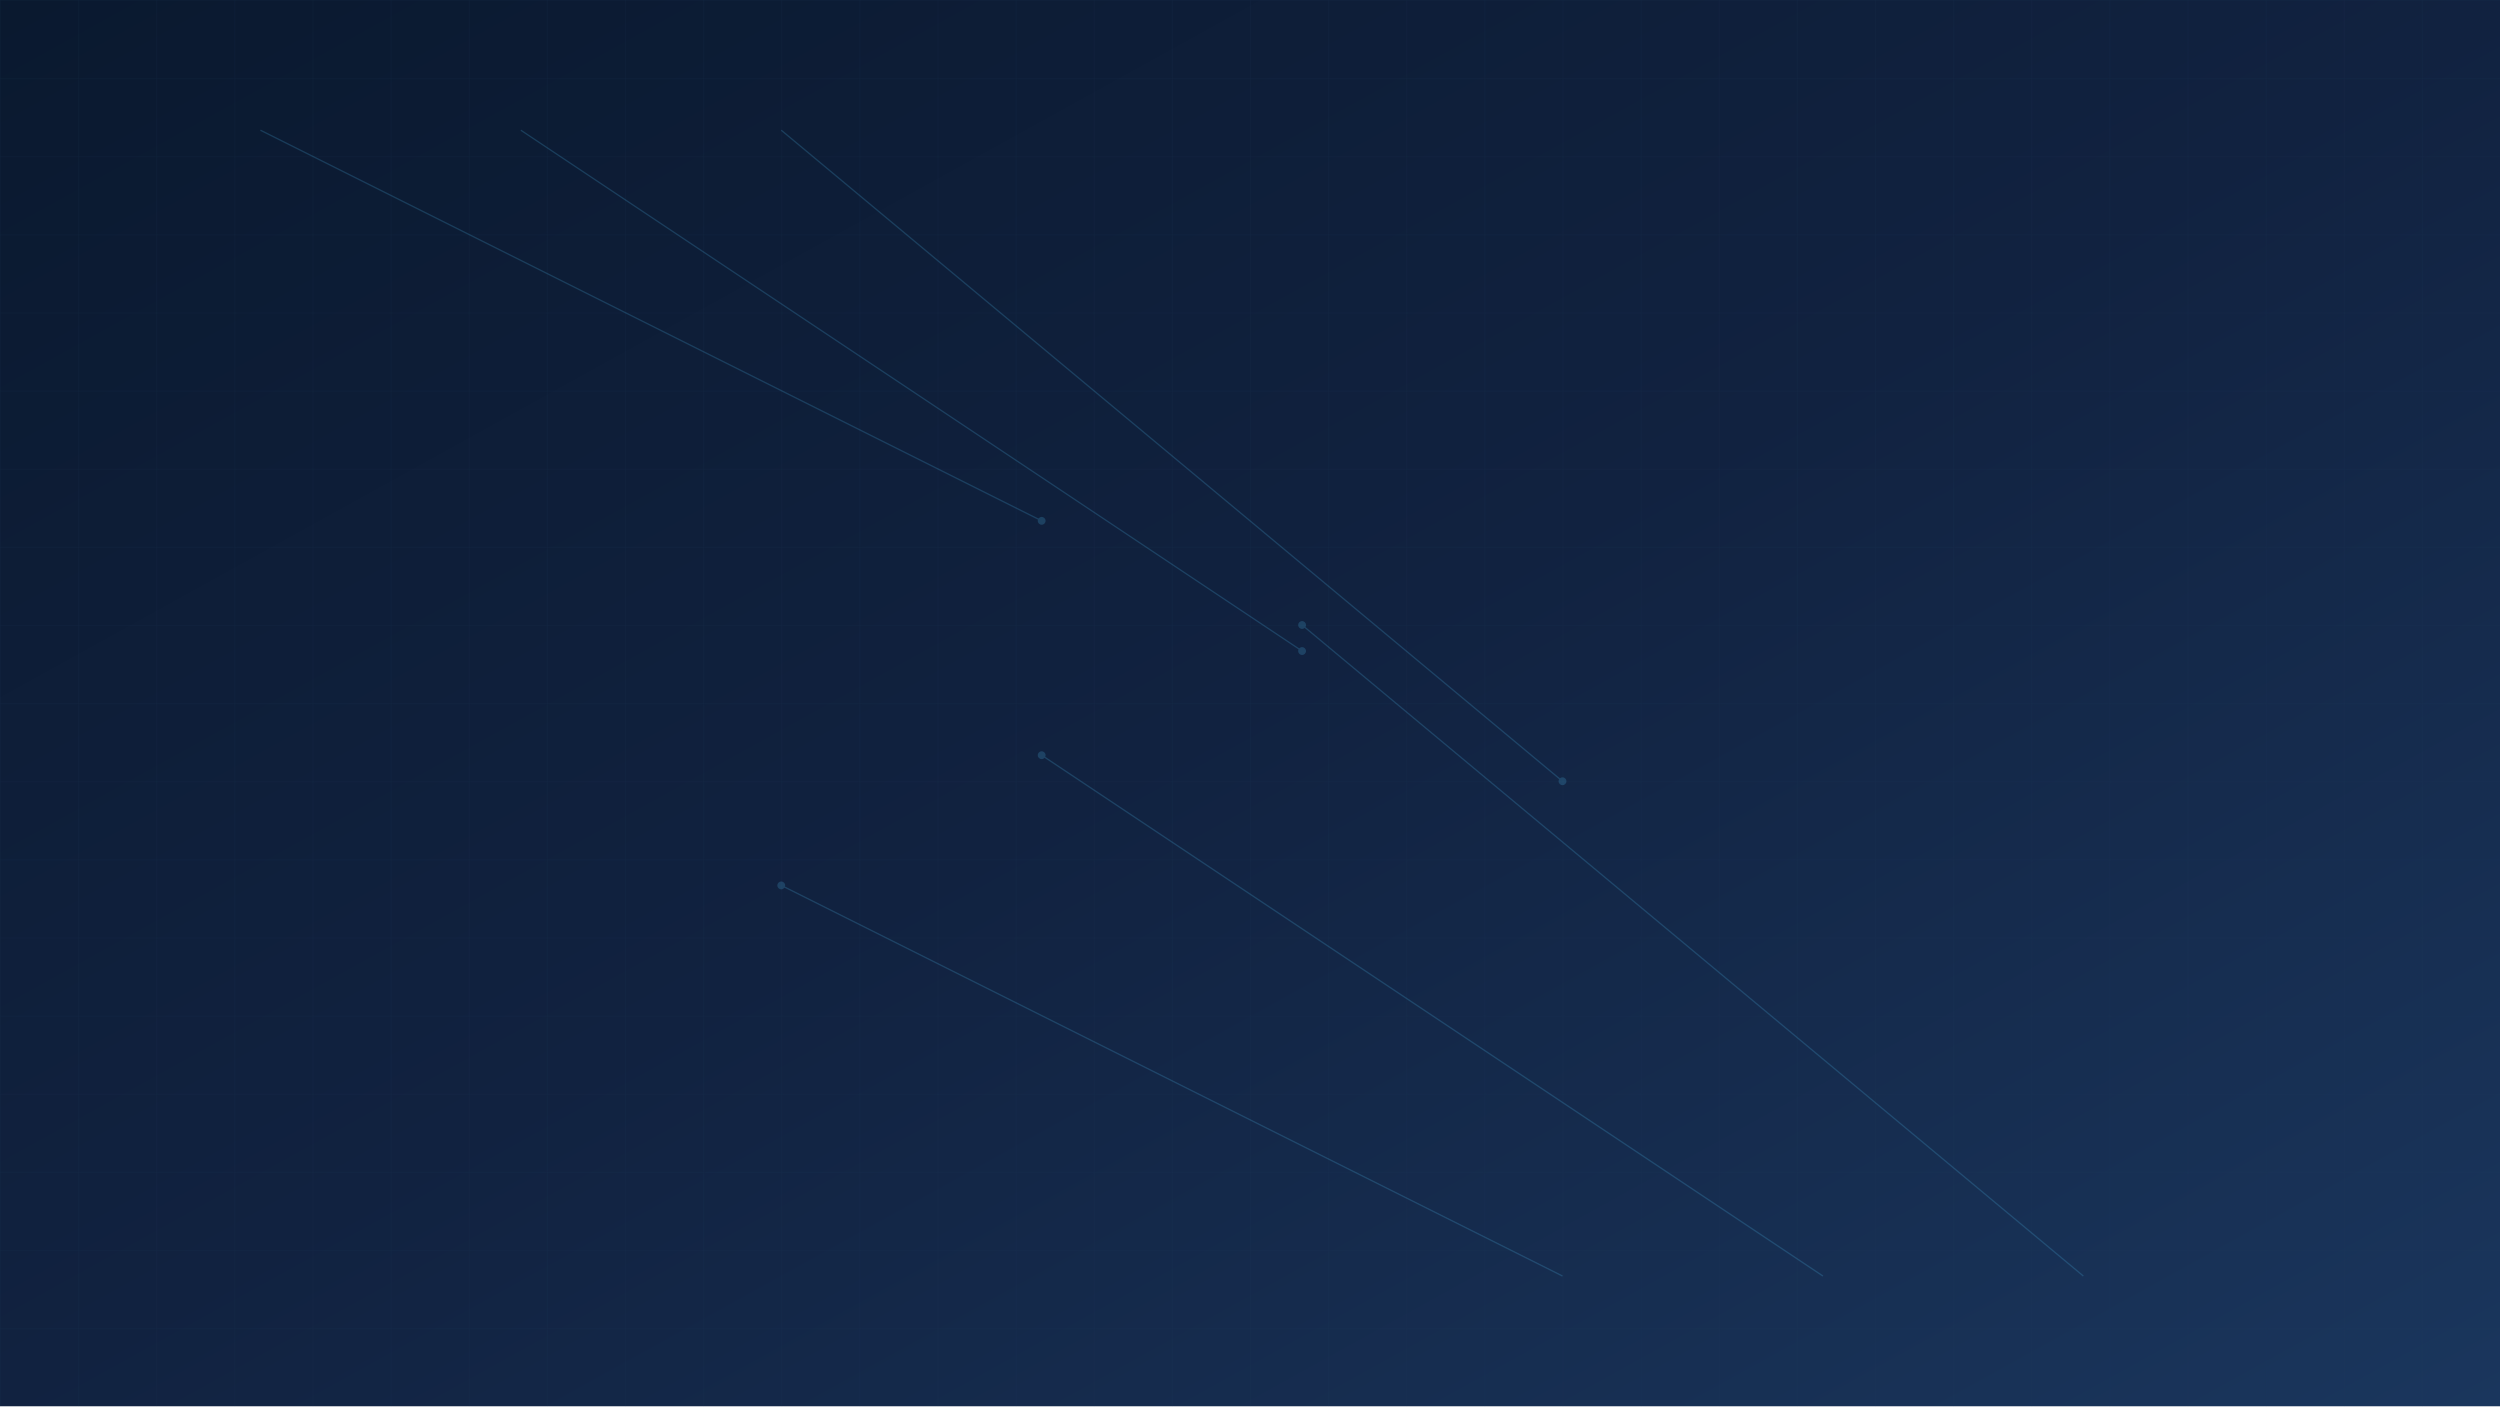
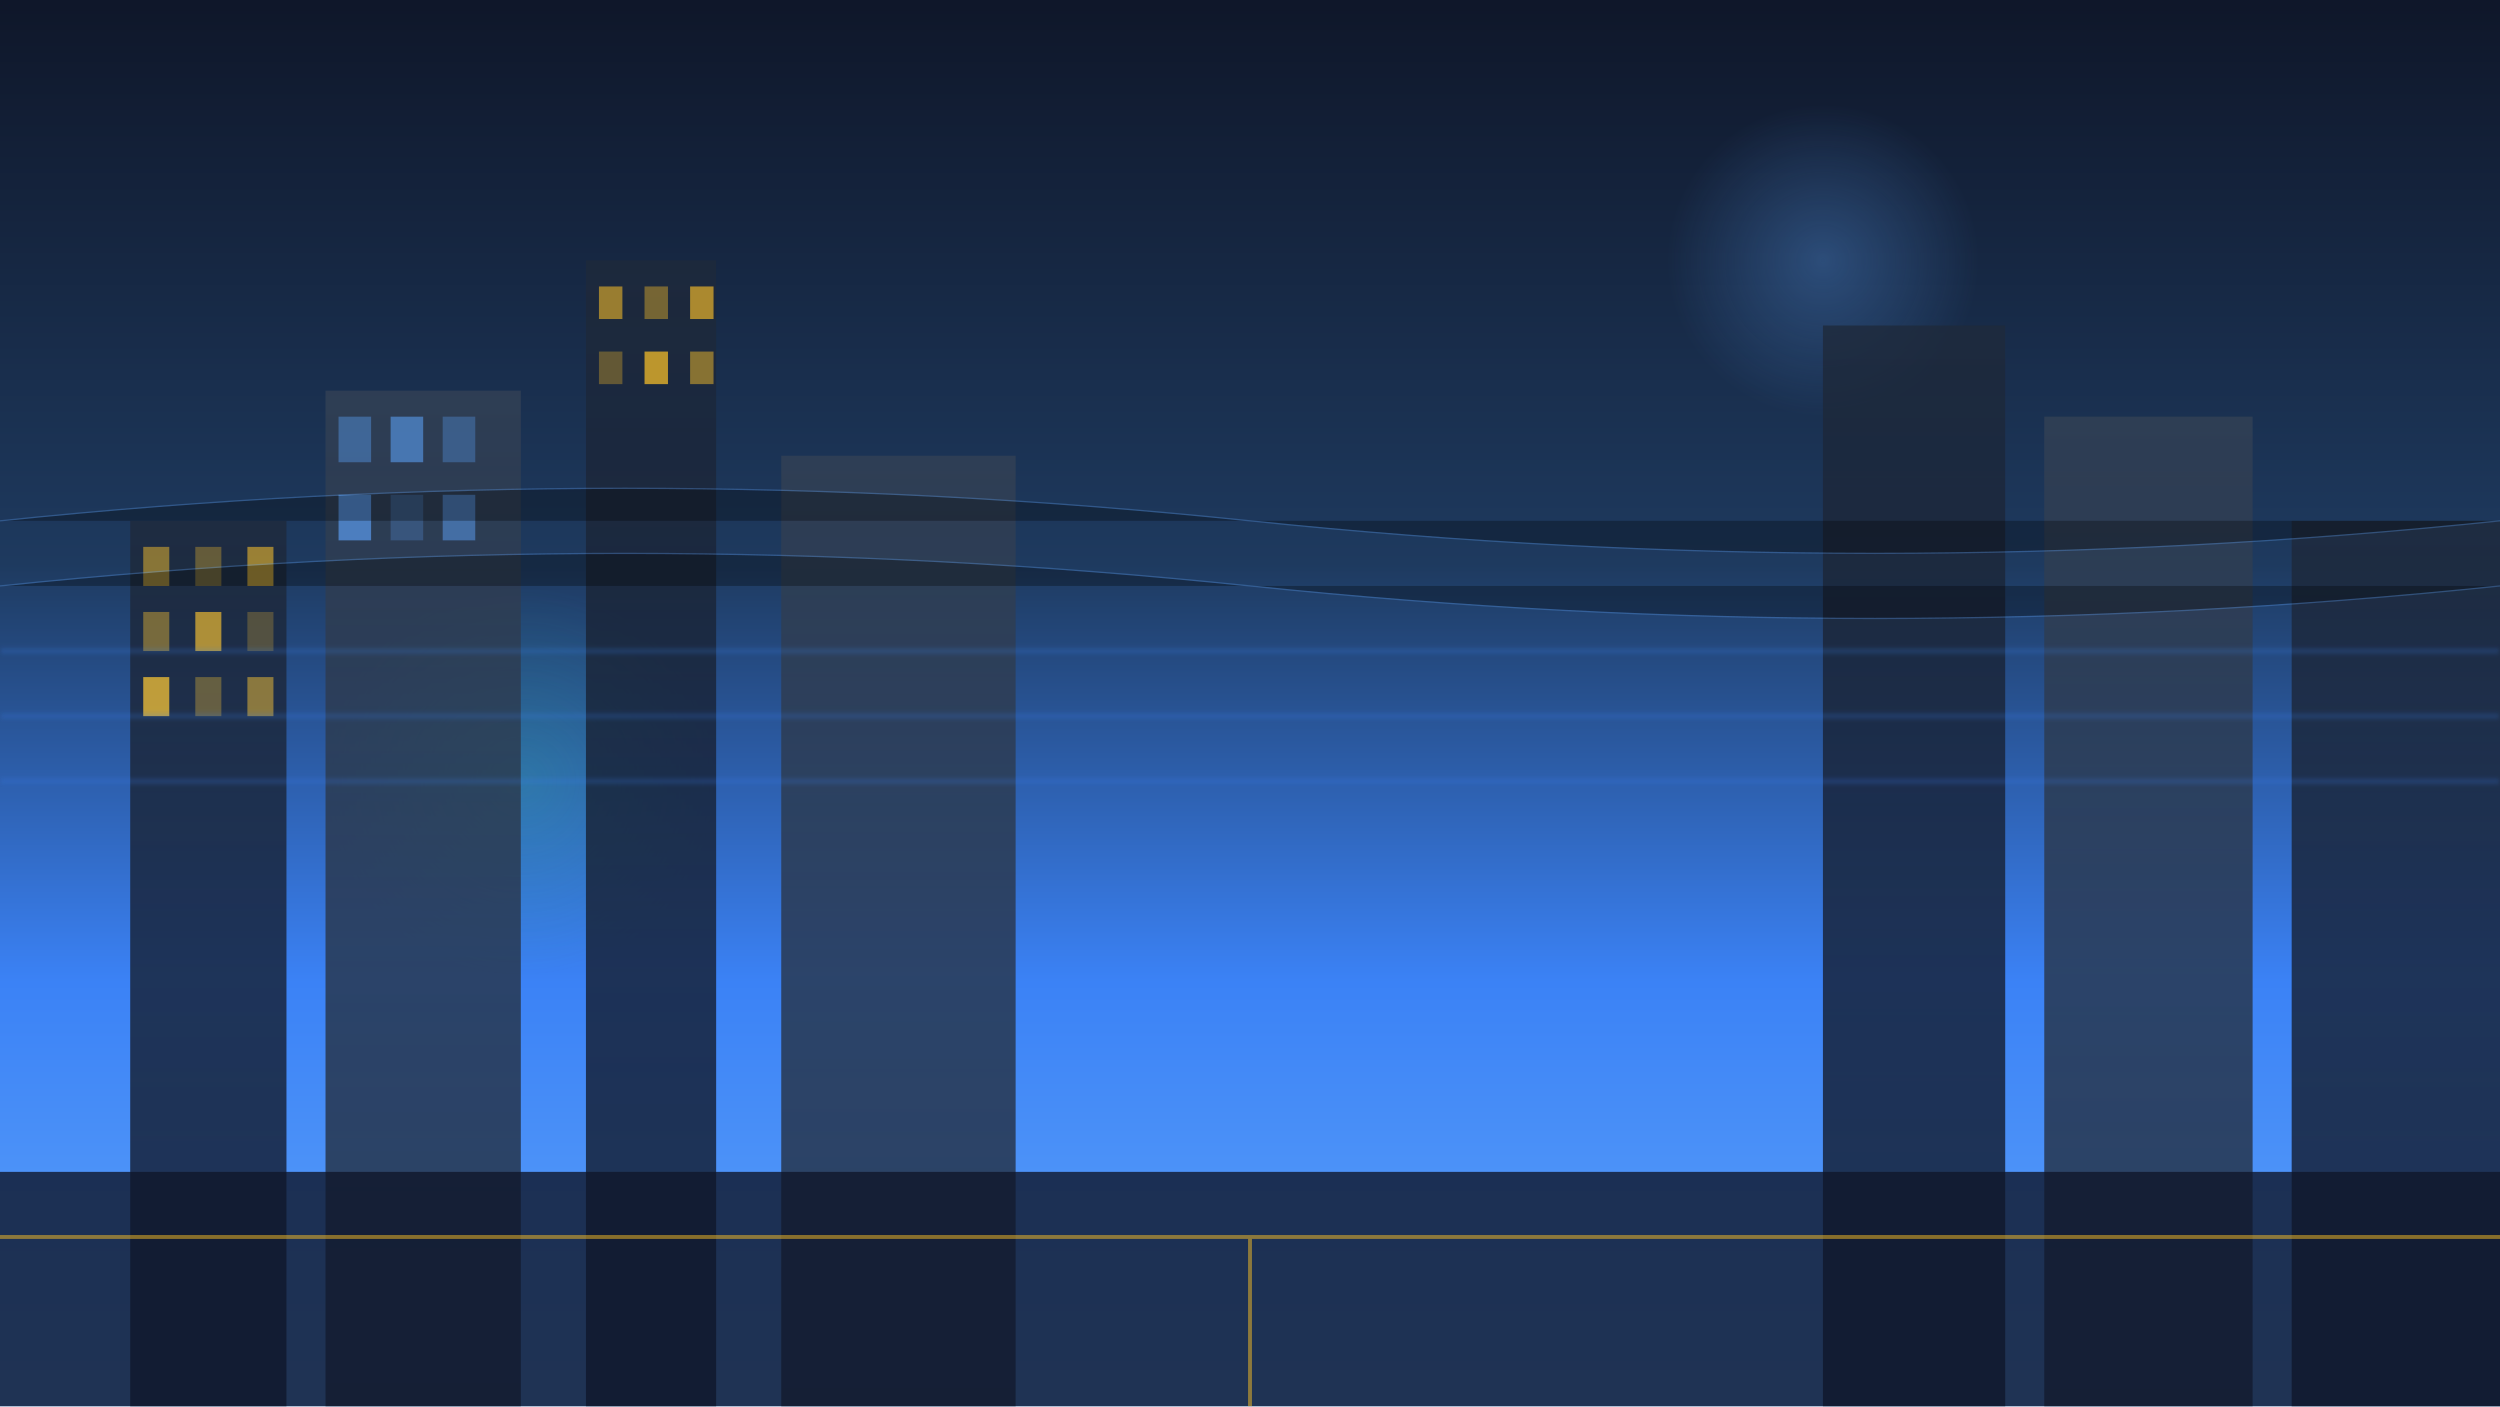
<svg xmlns="http://www.w3.org/2000/svg" width="1920" height="1080" viewBox="0 0 1920 1080">
  <defs>
-     <linearGradient id="hero-bg" x1="0%" y1="0%" x2="100%" y2="100%">
-       <stop offset="0%" style="stop-color:#0a192f" />
-       <stop offset="50%" style="stop-color:#112240" />
-       <stop offset="100%" style="stop-color:#1a365d" />
+     <linearGradient id="sky" x1="0%" y1="0%" x2="0%" y2="100%">
+       <stop offset="0%" style="stop-color:#0f172a" />
+       <stop offset="40%" style="stop-color:#1e3a5f" />
+       <stop offset="70%" style="stop-color:#3b82f6" />
+       <stop offset="100%" style="stop-color:#60a5fa" />
    </linearGradient>
-     <pattern id="grid" width="60" height="60" patternUnits="userSpaceOnUse">
-       <path d="M 60 0 L 0 0 0 60" fill="none" stroke="#1e3a5f" stroke-width="0.5" opacity="0.3" />
-     </pattern>
+     <linearGradient id="building1" x1="0%" y1="0%" x2="0%" y2="100%">
+       <stop offset="0%" style="stop-color:#1e293b" />
+       <stop offset="100%" style="stop-color:#0f172a" />
+     </linearGradient>
+     <linearGradient id="building2" x1="0%" y1="0%" x2="0%" y2="100%">
+       <stop offset="0%" style="stop-color:#334155" />
+       <stop offset="100%" style="stop-color:#1e293b" />
+     </linearGradient>
+     <radialGradient id="glow1" cx="50%" cy="50%" r="50%">
+       <stop offset="0%" style="stop-color:#60a5fa;stop-opacity:0.3" />
+       <stop offset="100%" style="stop-color:#60a5fa;stop-opacity:0" />
+     </radialGradient>
+     <radialGradient id="glow2" cx="50%" cy="50%" r="50%">
+       <stop offset="0%" style="stop-color:#34d399;stop-opacity:0.2" />
+       <stop offset="100%" style="stop-color:#34d399;stop-opacity:0" />
+     </radialGradient>
+     <filter id="blur">
+       <feGaussianBlur stdDeviation="2" />
+     </filter>
  </defs>
-   <rect width="1920" height="1080" fill="url(#hero-bg)" />
-   <rect width="1920" height="1080" fill="url(#grid)" />
-   <g opacity="0.2">
-     <line x1="200" y1="100" x2="800" y2="400" stroke="#4fc3f7" stroke-width="1" />
-     <line x1="400" y1="100" x2="1000" y2="500" stroke="#4fc3f7" stroke-width="1" />
-     <line x1="600" y1="100" x2="1200" y2="600" stroke="#4fc3f7" stroke-width="1" />
-     <line x1="1200" y1="980" x2="600" y2="680" stroke="#4fc3f7" stroke-width="1" />
-     <line x1="1400" y1="980" x2="800" y2="580" stroke="#4fc3f7" stroke-width="1" />
-     <line x1="1600" y1="980" x2="1000" y2="480" stroke="#4fc3f7" stroke-width="1" />
-     <circle cx="800" cy="400" r="3" fill="#4fc3f7" />
-     <circle cx="1000" cy="500" r="3" fill="#4fc3f7" />
-     <circle cx="1200" cy="600" r="3" fill="#4fc3f7" />
-     <circle cx="600" cy="680" r="3" fill="#4fc3f7" />
-     <circle cx="800" cy="580" r="3" fill="#4fc3f7" />
-     <circle cx="1000" cy="480" r="3" fill="#4fc3f7" />
+   <rect width="1920" height="1080" fill="url(#sky)" />
+   <circle cx="1400" cy="200" r="120" fill="url(#glow1)" />
+   <circle cx="400" cy="600" r="150" fill="url(#glow2)" />
+   <g opacity="0.8">
+     <rect x="100" y="400" width="120" height="680" fill="url(#building1)" />
+     <rect x="110" y="420" width="20" height="30" fill="#fbbf24" opacity="0.6" />
+     <rect x="150" y="420" width="20" height="30" fill="#fbbf24" opacity="0.4" />
+     <rect x="190" y="420" width="20" height="30" fill="#fbbf24" opacity="0.7" />
+     <rect x="110" y="470" width="20" height="30" fill="#fbbf24" opacity="0.5" />
+     <rect x="150" y="470" width="20" height="30" fill="#fbbf24" opacity="0.8" />
+     <rect x="190" y="470" width="20" height="30" fill="#fbbf24" opacity="0.3" />
+     <rect x="110" y="520" width="20" height="30" fill="#fbbf24" opacity="0.9" />
+     <rect x="150" y="520" width="20" height="30" fill="#fbbf24" opacity="0.4" />
+     <rect x="190" y="520" width="20" height="30" fill="#fbbf24" opacity="0.6" />
+     <rect x="250" y="300" width="150" height="780" fill="url(#building2)" />
+     <rect x="260" y="320" width="25" height="35" fill="#60a5fa" opacity="0.5" />
+     <rect x="300" y="320" width="25" height="35" fill="#60a5fa" opacity="0.7" />
+     <rect x="340" y="320" width="25" height="35" fill="#60a5fa" opacity="0.4" />
+     <rect x="260" y="380" width="25" height="35" fill="#60a5fa" opacity="0.8" />
+     <rect x="300" y="380" width="25" height="35" fill="#60a5fa" opacity="0.3" />
+     <rect x="340" y="380" width="25" height="35" fill="#60a5fa" opacity="0.6" />
+     <rect x="450" y="200" width="100" height="880" fill="url(#building1)" />
+     <rect x="460" y="220" width="18" height="25" fill="#fbbf24" opacity="0.7" />
+     <rect x="495" y="220" width="18" height="25" fill="#fbbf24" opacity="0.5" />
+     <rect x="530" y="220" width="18" height="25" fill="#fbbf24" opacity="0.8" />
+     <rect x="460" y="270" width="18" height="25" fill="#fbbf24" opacity="0.4" />
+     <rect x="495" y="270" width="18" height="25" fill="#fbbf24" opacity="0.9" />
+     <rect x="530" y="270" width="18" height="25" fill="#fbbf24" opacity="0.6" />
+     <rect x="600" y="350" width="180" height="730" fill="url(#building2)" />
+     <rect x="1400" y="250" width="140" height="830" fill="url(#building1)" />
+     <rect x="1570" y="320" width="160" height="760" fill="url(#building2)" />
+     <rect x="1760" y="400" width="160" height="680" fill="url(#building1)" />
+   </g>
+   <g stroke="#3b82f6" stroke-width="2" opacity="0.4" filter="url(#blur)">
+     <line x1="0" y1="500" x2="1920" y2="500" />
+     <line x1="0" y1="550" x2="1920" y2="550" />
+     <line x1="0" y1="600" x2="1920" y2="600" />
+   </g>
+   <g stroke="#60a5fa" stroke-width="1" opacity="0.3">
+     <path d="M0 400 Q 480 350, 960 400 T 1920 400" />
+     <path d="M0 450 Q 480 400, 960 450 T 1920 450" />
+   </g>
+   <rect x="0" y="900" width="1920" height="180" fill="#0f172a" opacity="0.8" />
+   <g stroke="#fbbf24" stroke-width="3" opacity="0.5">
+     <line x1="0" y1="950" x2="1920" y2="950" />
+     <line x1="960" y1="950" x2="960" y2="1080" />
  </g>
</svg>
